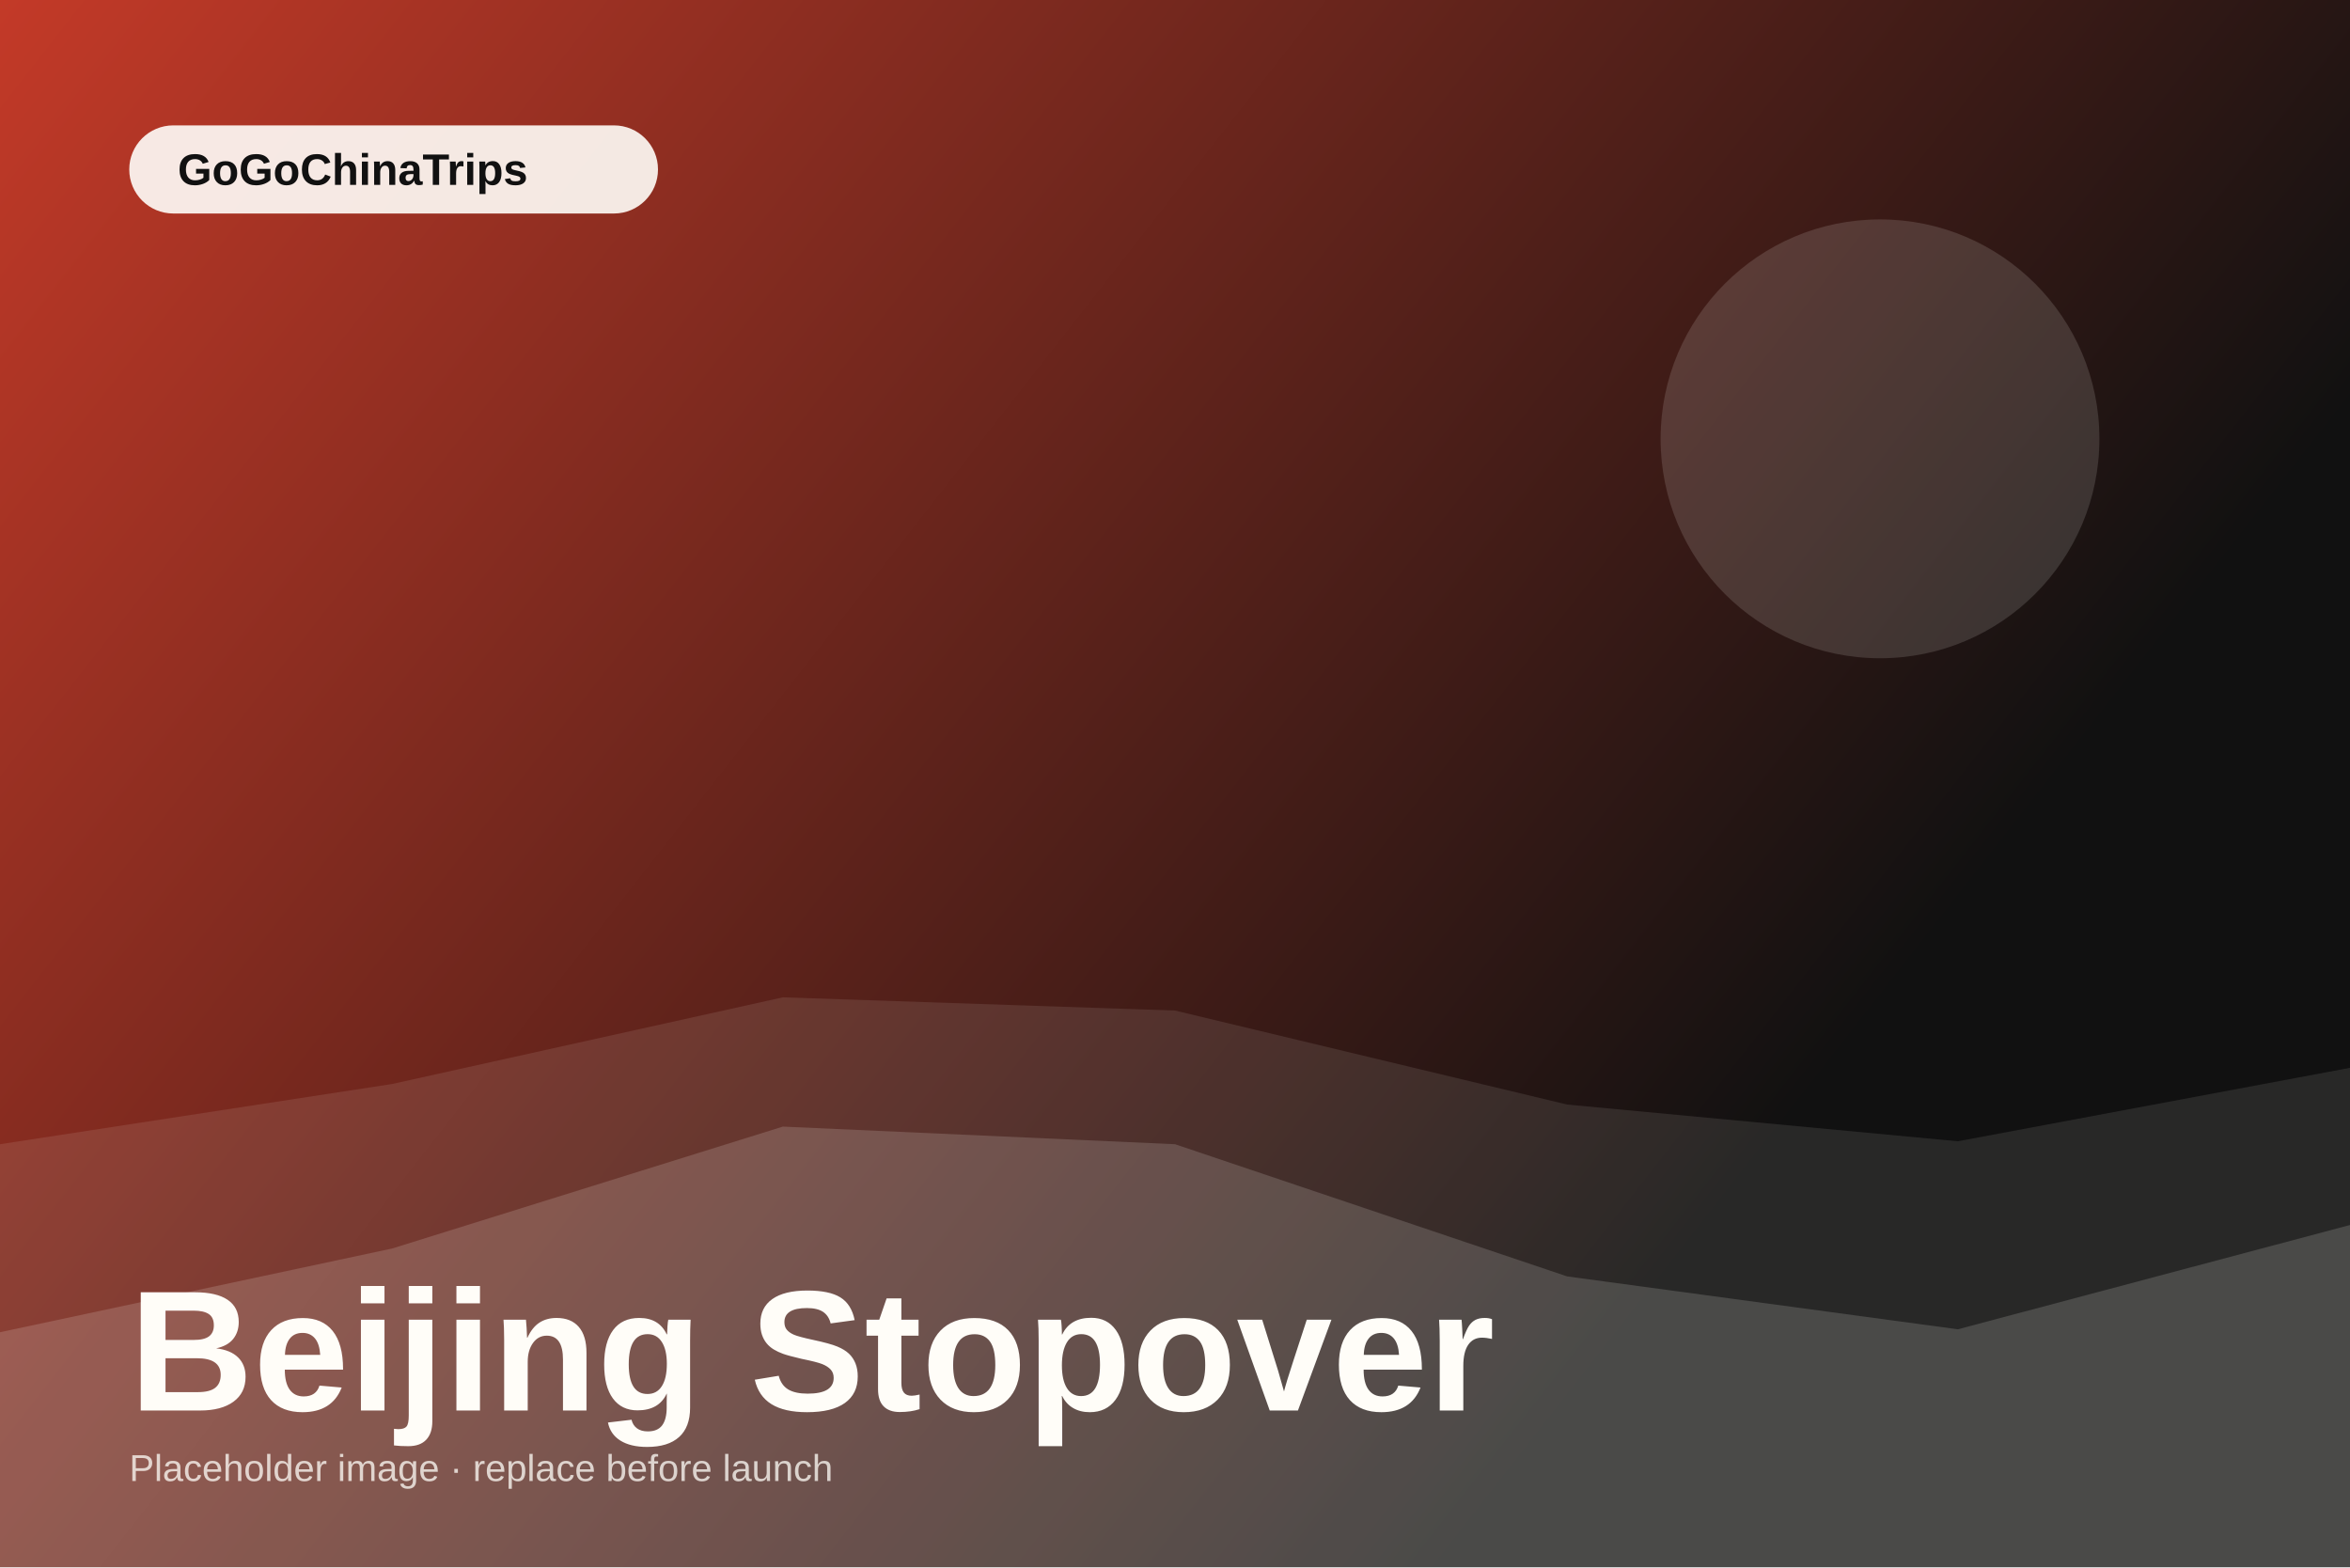
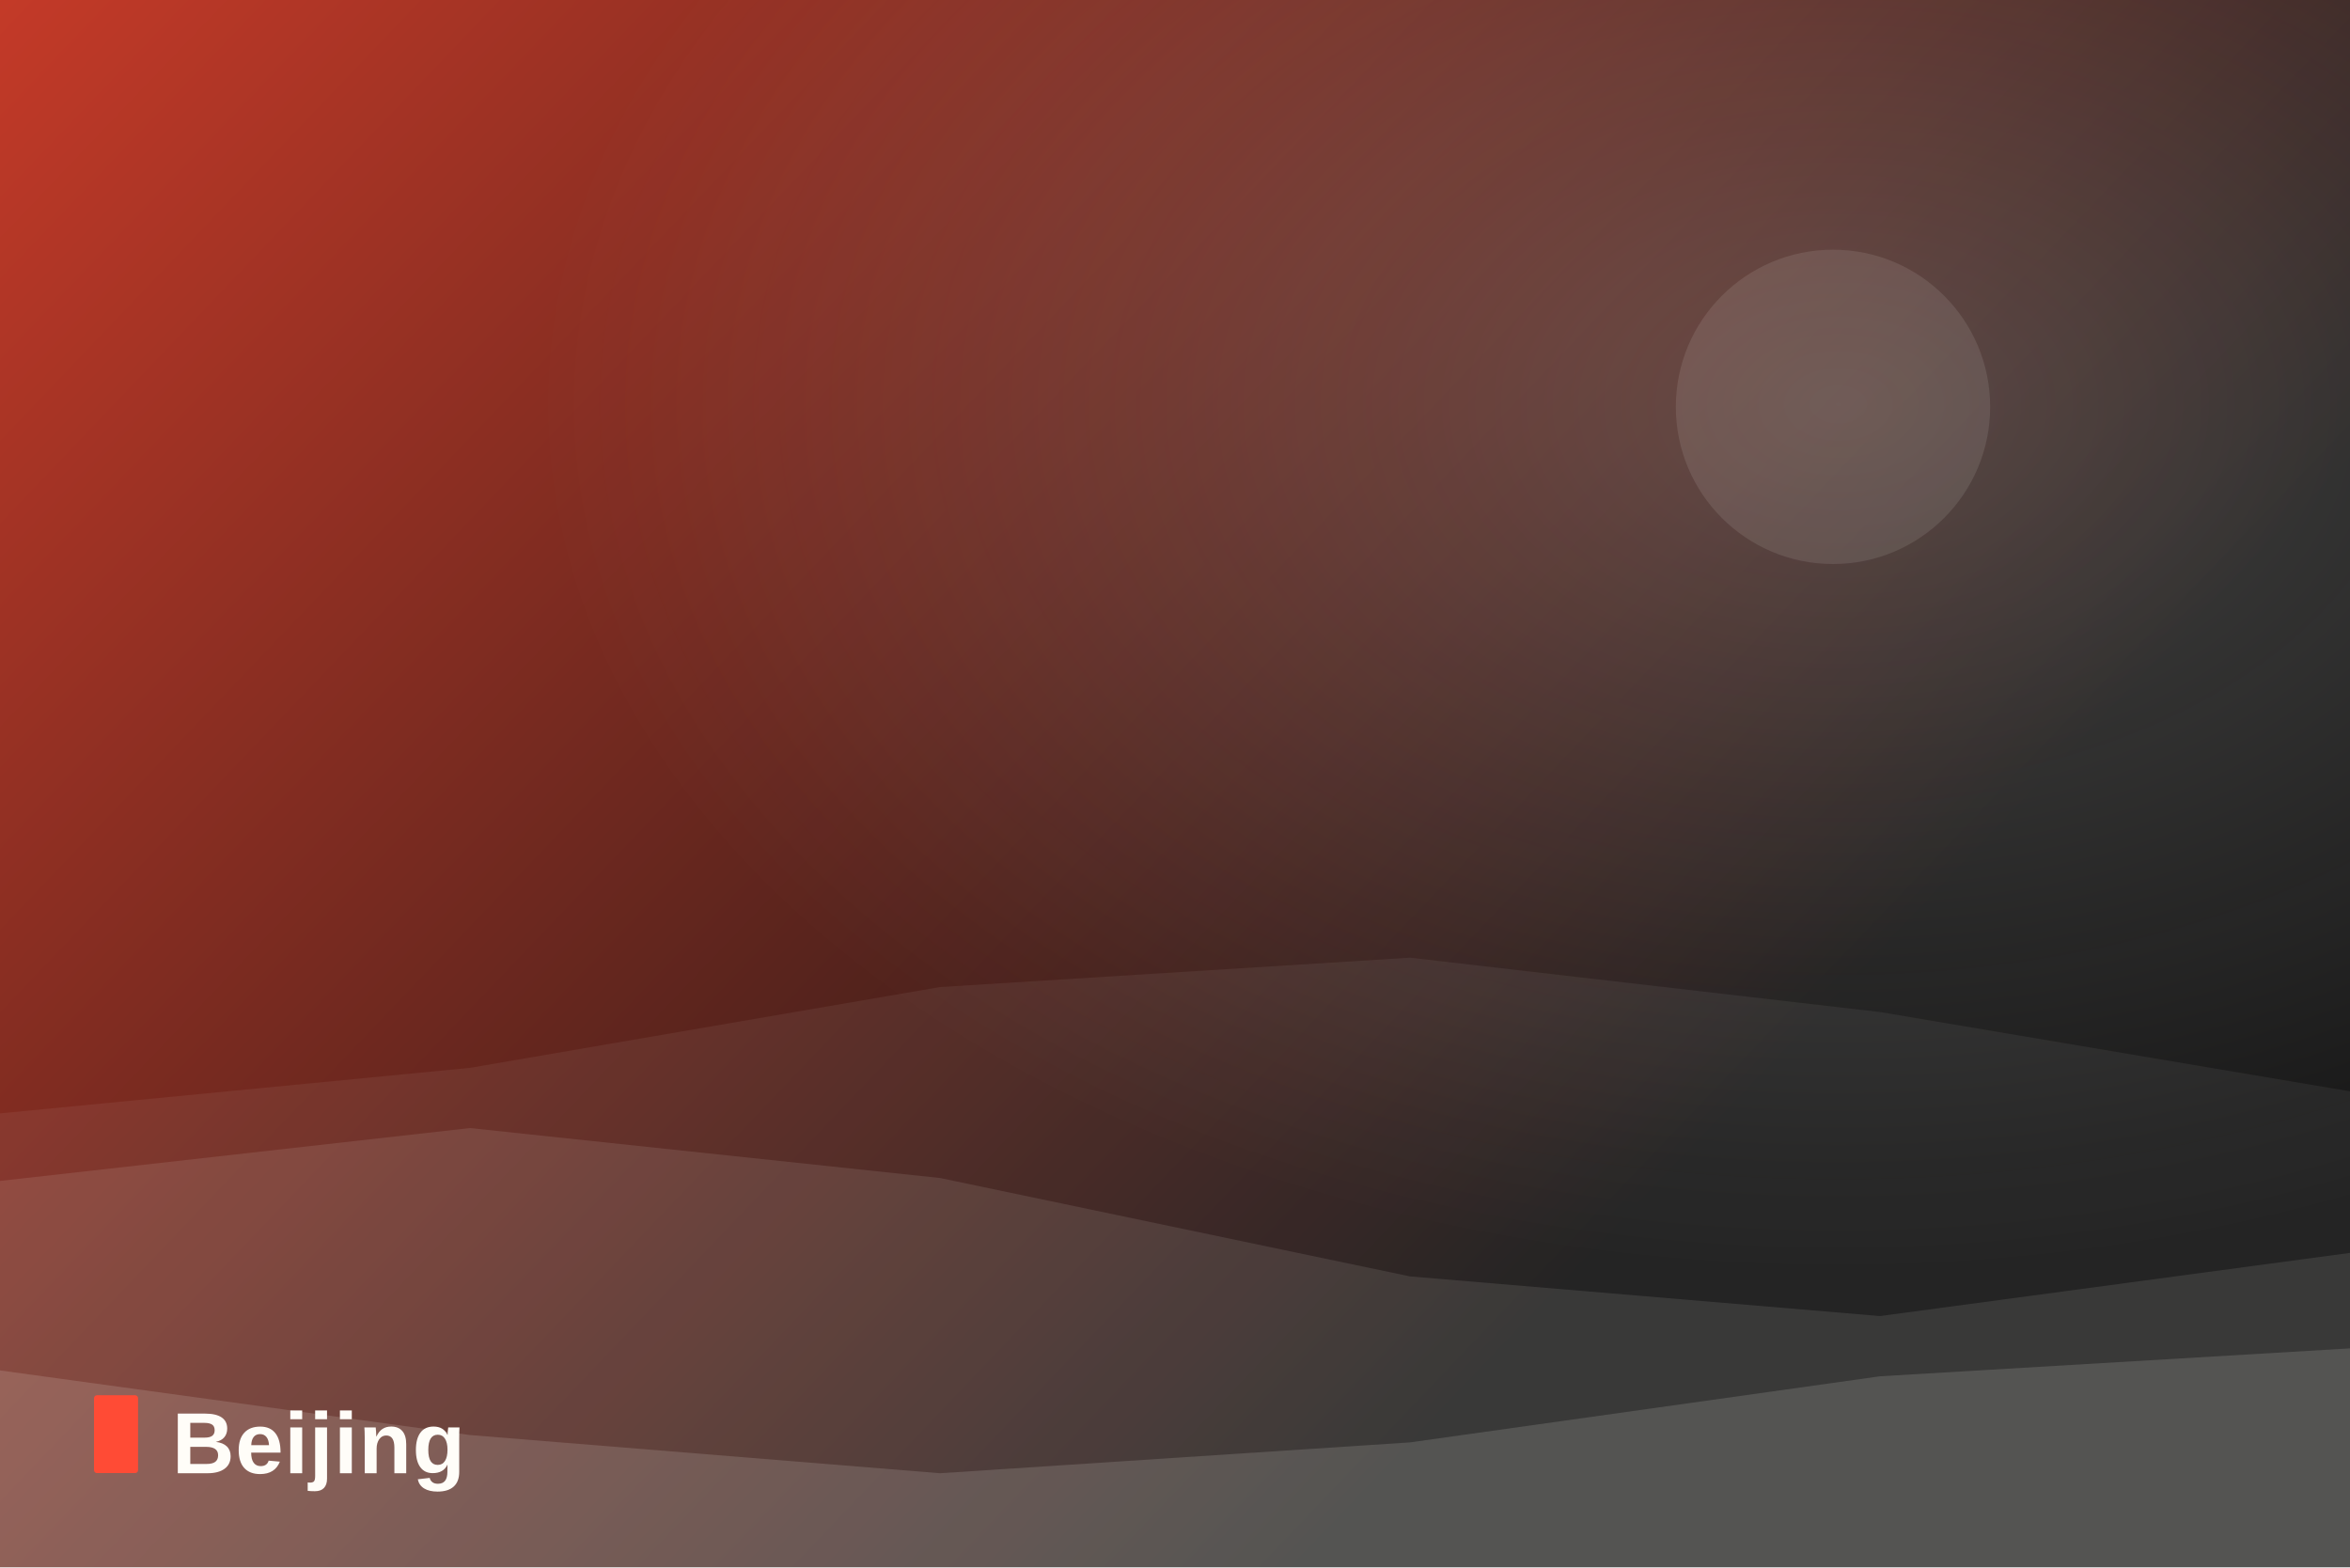
- <svg xmlns="http://www.w3.org/2000/svg" width="1600" height="1067" viewBox="0 0 1600 1067" role="img">
+ <svg xmlns="http://www.w3.org/2000/svg" width="1600" height="1067" viewBox="0 0 1600 1067" role="img" preserveAspectRatio="xMidYMid slice">
  <defs>
-     <linearGradient id="g" gradientTransform="rotate(27)">
+     <linearGradient id="g" gradientTransform="rotate(32)">
      <stop offset="0" stop-color="#C43A28" />
-       <stop offset="1" stop-color="#111111" />
+       <stop offset="1" stop-color="#161616" />
    </linearGradient>
+     <radialGradient id="glow" cx="78%" cy="26%" r="55%">
+       <stop offset="0" stop-color="#FFFDF8" stop-opacity="0.20" />
+       <stop offset="1" stop-color="#FFFDF8" stop-opacity="0" />
+     </radialGradient>
  </defs>
  <rect width="1600" height="1067" fill="url(#g)" />
-   <circle cx="1280" cy="298.76" r="149.38" fill="#FFFDF8" opacity="0.14" />
-   <polygon points="0,1067 0,779 267,738 533,679 800,688 1067,752 1333,777 1600,727 1600,1067" fill="#FFFDF8" opacity="0.1" />
-   <polygon points="0,1067 0,907 267,850 533,767 800,779 1067,869 1333,905 1600,834 1600,1067" fill="#FFFDF8" opacity="0.16" />
-   <rect x="88" y="85.36" width="360" height="60" rx="30" fill="#FFFDF8" opacity="0.9" />
-   <text x="121" y="125.86" font-family="Space Grotesk, Arial, sans-serif" font-size="30" font-weight="700" fill="#111111">GoGoChinaTrips</text>
-   <text x="88" y="960.3" font-family="Space Grotesk, Arial, sans-serif" font-size="117" font-weight="700" fill="#FFFDF8">Beijing Stopover</text>
-   <text x="88" y="1008.3" font-family="Arial, sans-serif" font-size="25.5" fill="#FFFDF8" opacity="0.75">Placeholder image · replace before launch</text>
+   <rect width="1600" height="1067" fill="url(#glow)" />
+   <circle cx="1248" cy="277" r="107" fill="#FFFDF8" opacity="0.10" />
+   <polygon points="0,1067 0,758 320,727 640,672 960,652 1280,689 1600,743 1600,1067" fill="#FFFDF8" opacity="0.06" />
+   <polygon points="0,1067 0,804 320,768 640,802 960,869 1280,896 1600,853 1600,1067" fill="#FFFDF8" opacity="0.1" />
+   <polygon points="0,1067 0,933 320,977 640,1003 960,982 1280,937 1600,918 1600,1067" fill="#FFFDF8" opacity="0.14" />
+   <rect x="64" y="949.9" width="30" height="53" rx="2" fill="#FF4B35" />
+   <text x="117.1" y="1003" font-family="'Space Grotesk', Arial, sans-serif" font-size="59" font-weight="700" fill="#FFFDF8" letter-spacing="0.5">Beijing</text>
</svg>
